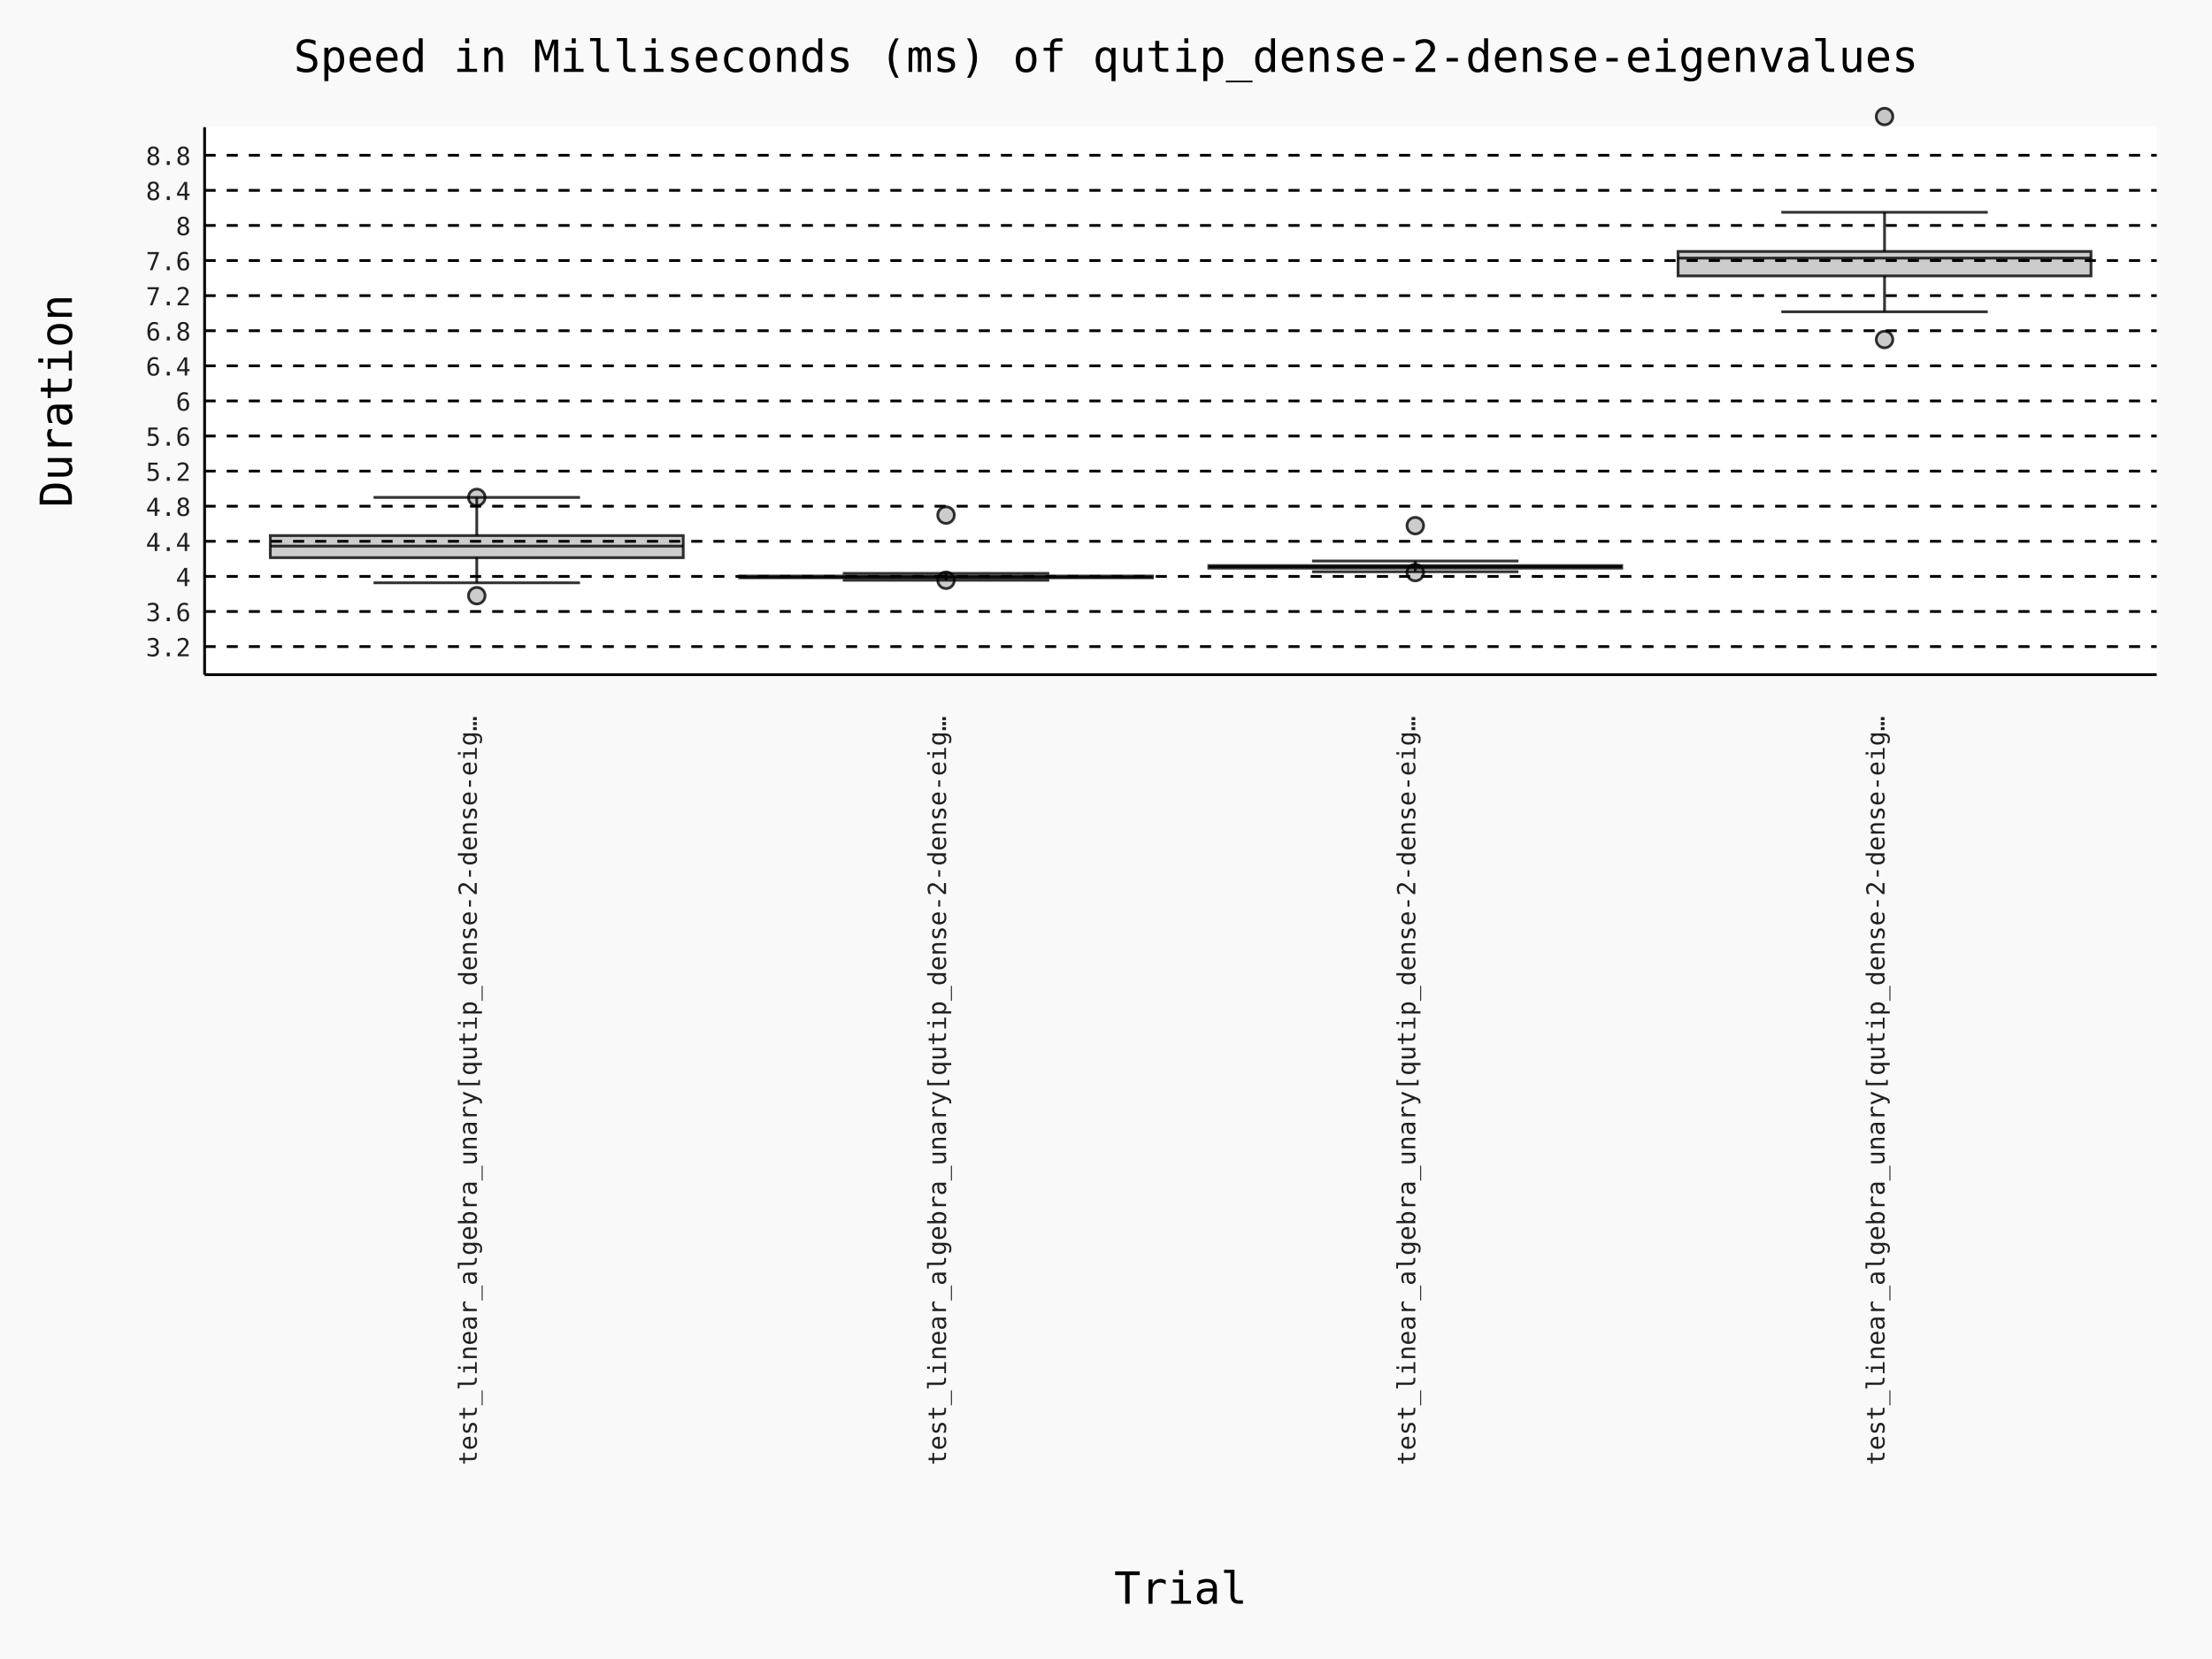
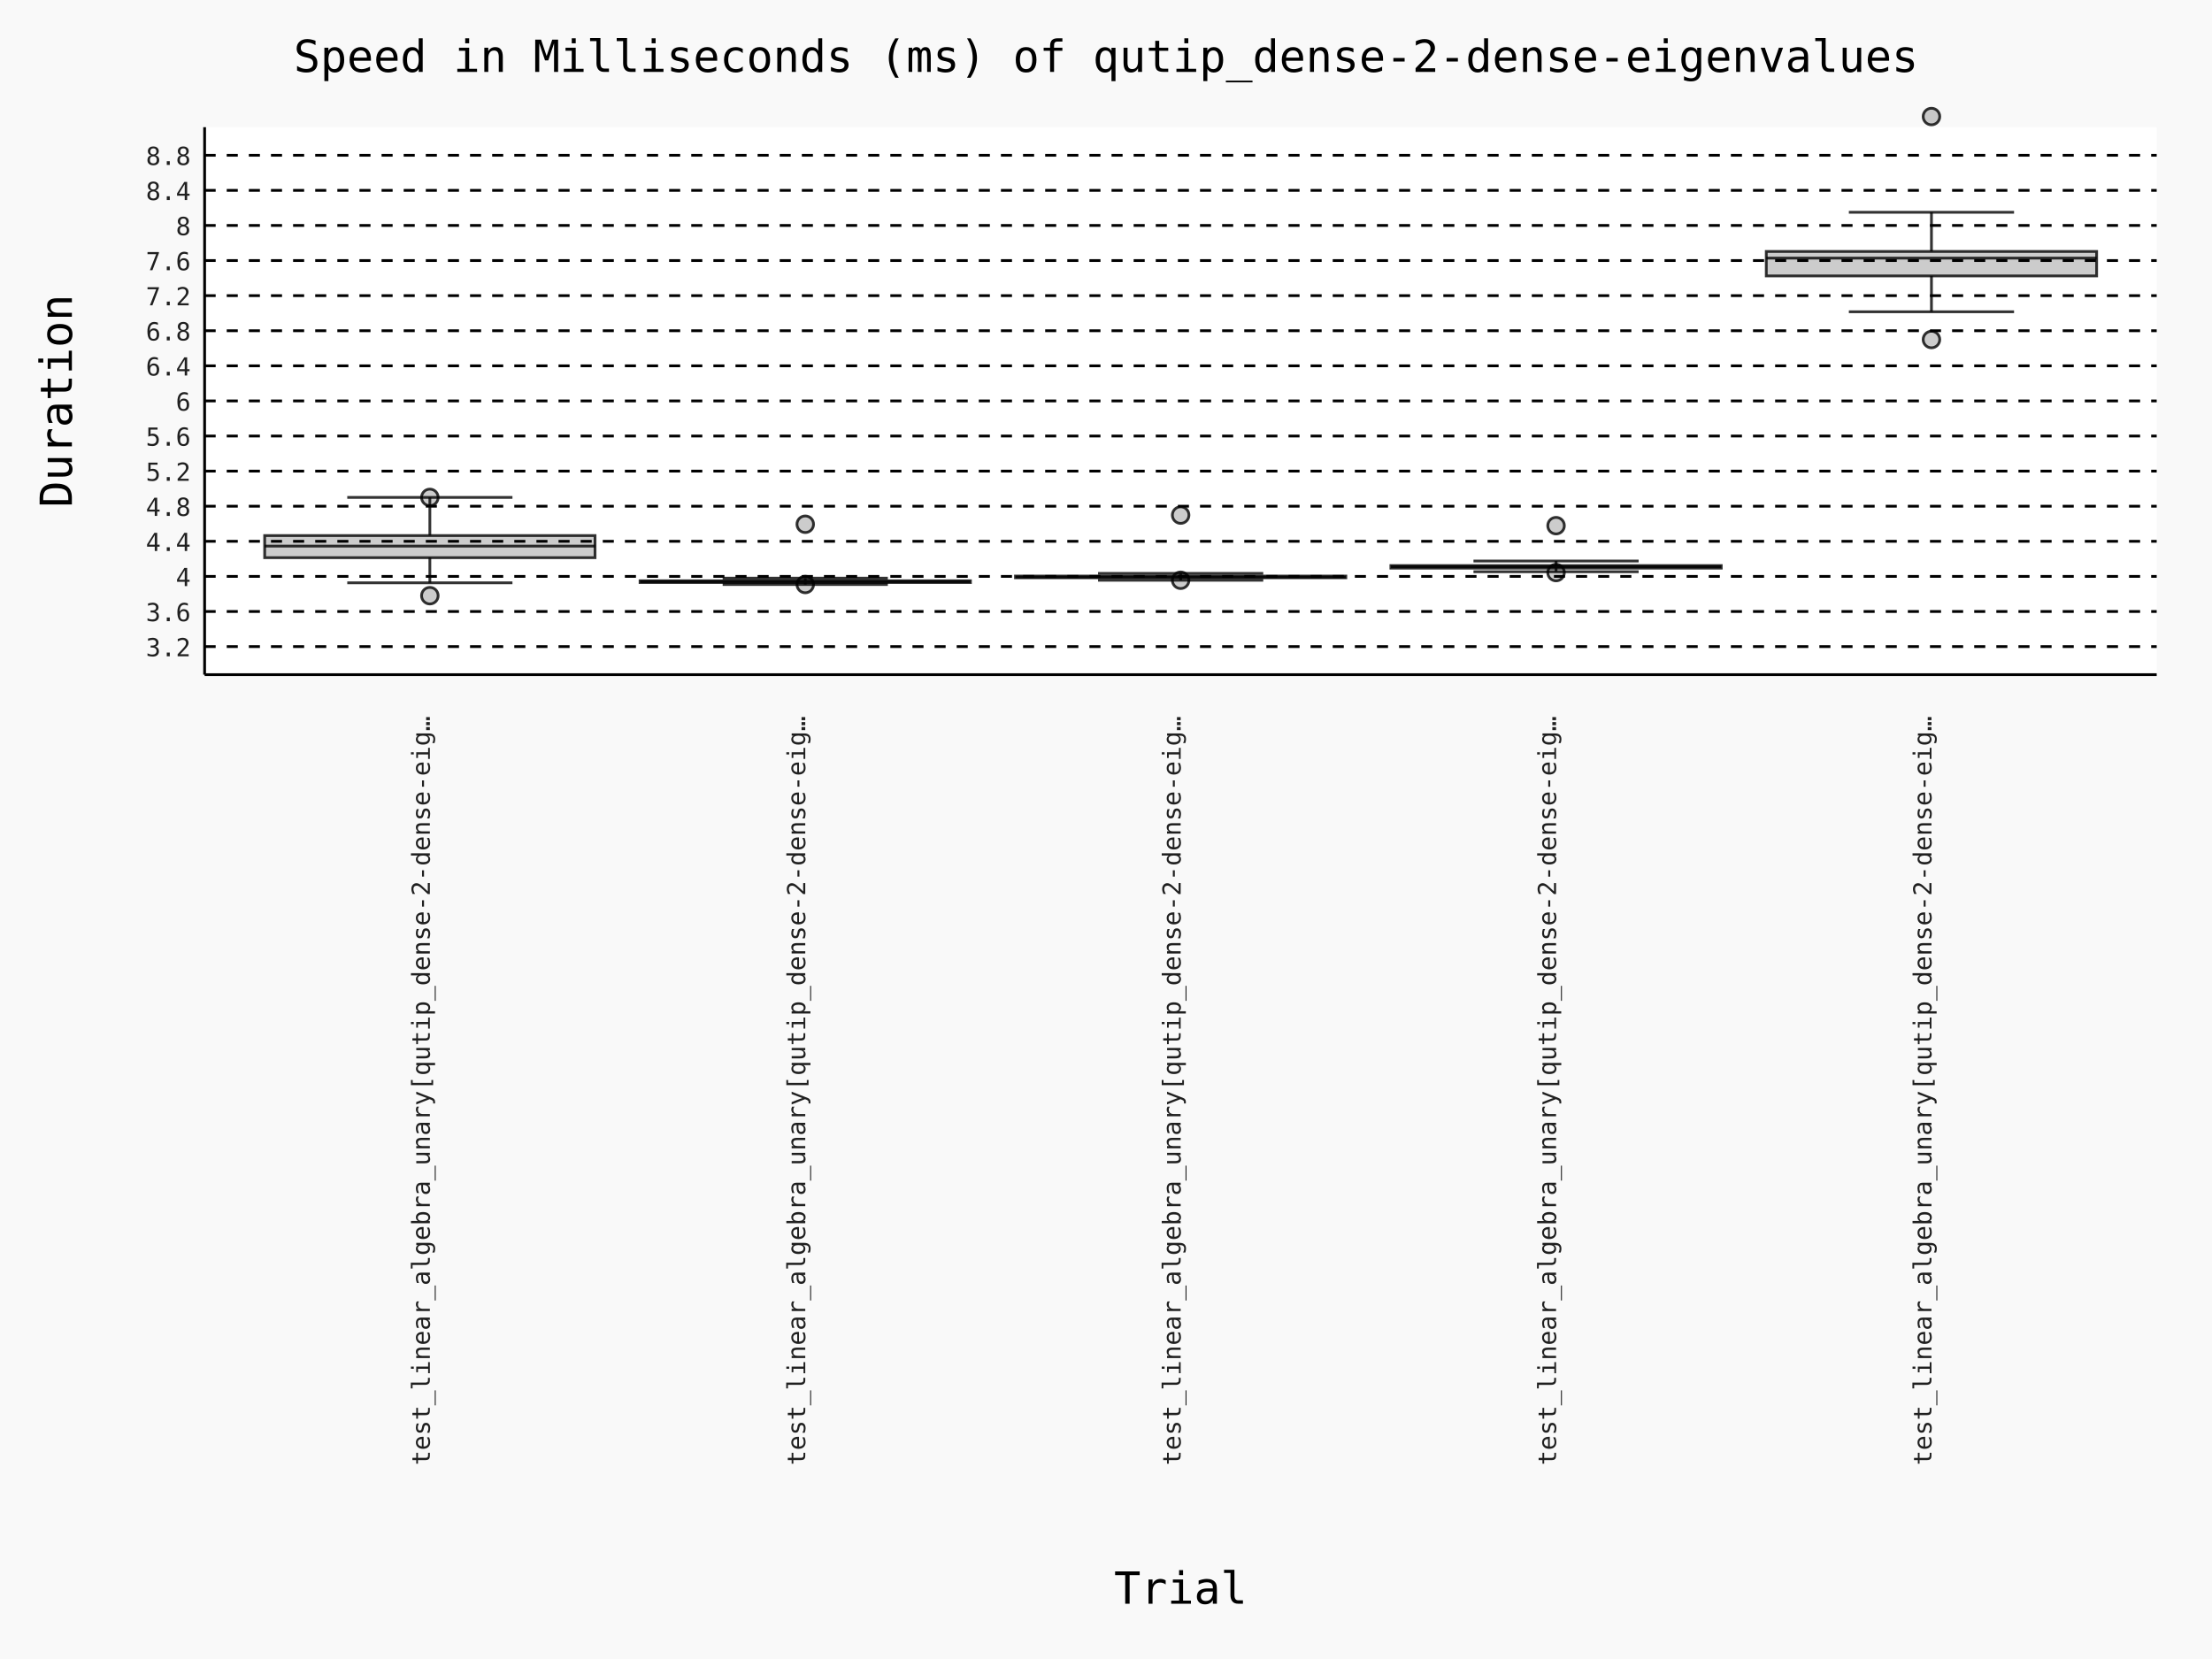
- <svg xmlns="http://www.w3.org/2000/svg" id="chart-3c07834a-27dc-42bd-bddd-ed8006086fdc" class="pygal-chart" viewBox="0 0 800 600">
+ <svg xmlns="http://www.w3.org/2000/svg" id="chart-a00bf936-f40b-4086-8f62-8a62607aaf84" class="pygal-chart" viewBox="0 0 800 600">
  <defs>
-     <style type="text/css">#chart-3c07834a-27dc-42bd-bddd-ed8006086fdc{-webkit-user-select:none;-webkit-font-smoothing:antialiased;font-family:Consolas,"Deja Vu Sans Mono","Bitstream Vera Sans Mono","Courier New",monospace}#chart-3c07834a-27dc-42bd-bddd-ed8006086fdc .title{font-family:Consolas,"Deja Vu Sans Mono","Bitstream Vera Sans Mono","Courier New",monospace;font-size:16px}#chart-3c07834a-27dc-42bd-bddd-ed8006086fdc .legends .legend text{font-family:Consolas,"Deja Vu Sans Mono","Bitstream Vera Sans Mono","Courier New",monospace;font-size:14px}#chart-3c07834a-27dc-42bd-bddd-ed8006086fdc .axis text{font-family:Consolas,"Deja Vu Sans Mono","Bitstream Vera Sans Mono","Courier New",monospace;font-size:10px}#chart-3c07834a-27dc-42bd-bddd-ed8006086fdc .axis text.major{font-family:Consolas,"Deja Vu Sans Mono","Bitstream Vera Sans Mono","Courier New",monospace;font-size:10px}#chart-3c07834a-27dc-42bd-bddd-ed8006086fdc .text-overlay text.value{font-family:Consolas,"Deja Vu Sans Mono","Bitstream Vera Sans Mono","Courier New",monospace;font-size:16px}#chart-3c07834a-27dc-42bd-bddd-ed8006086fdc .text-overlay text.label{font-family:Consolas,"Deja Vu Sans Mono","Bitstream Vera Sans Mono","Courier New",monospace;font-size:10px}#chart-3c07834a-27dc-42bd-bddd-ed8006086fdc .tooltip{font-family:Consolas,"Deja Vu Sans Mono","Bitstream Vera Sans Mono","Courier New",monospace;font-size:14px}#chart-3c07834a-27dc-42bd-bddd-ed8006086fdc text.no_data{font-family:Consolas,"Deja Vu Sans Mono","Bitstream Vera Sans Mono","Courier New",monospace;font-size:64px}
- #chart-3c07834a-27dc-42bd-bddd-ed8006086fdc{background-color:rgba(249,249,249,1)}#chart-3c07834a-27dc-42bd-bddd-ed8006086fdc path,#chart-3c07834a-27dc-42bd-bddd-ed8006086fdc line,#chart-3c07834a-27dc-42bd-bddd-ed8006086fdc rect,#chart-3c07834a-27dc-42bd-bddd-ed8006086fdc circle{-webkit-transition:150ms;-moz-transition:150ms;transition:150ms}#chart-3c07834a-27dc-42bd-bddd-ed8006086fdc .graph &gt; .background{fill:rgba(249,249,249,1)}#chart-3c07834a-27dc-42bd-bddd-ed8006086fdc .plot &gt; .background{fill:rgba(255,255,255,1)}#chart-3c07834a-27dc-42bd-bddd-ed8006086fdc .graph{fill:rgba(0,0,0,.87)}#chart-3c07834a-27dc-42bd-bddd-ed8006086fdc text.no_data{fill:rgba(0,0,0,1)}#chart-3c07834a-27dc-42bd-bddd-ed8006086fdc .title{fill:rgba(0,0,0,1)}#chart-3c07834a-27dc-42bd-bddd-ed8006086fdc .legends .legend text{fill:rgba(0,0,0,.87)}#chart-3c07834a-27dc-42bd-bddd-ed8006086fdc .legends .legend:hover text{fill:rgba(0,0,0,1)}#chart-3c07834a-27dc-42bd-bddd-ed8006086fdc .axis .line{stroke:rgba(0,0,0,1)}#chart-3c07834a-27dc-42bd-bddd-ed8006086fdc .axis .guide.line{stroke:rgba(0,0,0,.54)}#chart-3c07834a-27dc-42bd-bddd-ed8006086fdc .axis .major.line{stroke:rgba(0,0,0,.87)}#chart-3c07834a-27dc-42bd-bddd-ed8006086fdc .axis text.major{fill:rgba(0,0,0,1)}#chart-3c07834a-27dc-42bd-bddd-ed8006086fdc .axis.y .guides:hover .guide.line,#chart-3c07834a-27dc-42bd-bddd-ed8006086fdc .line-graph .axis.x .guides:hover .guide.line,#chart-3c07834a-27dc-42bd-bddd-ed8006086fdc .stackedline-graph .axis.x .guides:hover .guide.line,#chart-3c07834a-27dc-42bd-bddd-ed8006086fdc .xy-graph .axis.x .guides:hover .guide.line{stroke:rgba(0,0,0,1)}#chart-3c07834a-27dc-42bd-bddd-ed8006086fdc .axis .guides:hover text{fill:rgba(0,0,0,1)}#chart-3c07834a-27dc-42bd-bddd-ed8006086fdc .reactive{fill-opacity:.7;stroke-opacity:.8;stroke-width:1}#chart-3c07834a-27dc-42bd-bddd-ed8006086fdc .ci{stroke:rgba(0,0,0,.87)}#chart-3c07834a-27dc-42bd-bddd-ed8006086fdc .reactive.active,#chart-3c07834a-27dc-42bd-bddd-ed8006086fdc .active .reactive{fill-opacity:.8;stroke-opacity:.9;stroke-width:4}#chart-3c07834a-27dc-42bd-bddd-ed8006086fdc .ci .reactive.active{stroke-width:1.5}#chart-3c07834a-27dc-42bd-bddd-ed8006086fdc .series text{fill:rgba(0,0,0,1)}#chart-3c07834a-27dc-42bd-bddd-ed8006086fdc .tooltip rect{fill:rgba(255,255,255,1);stroke:rgba(0,0,0,1);-webkit-transition:opacity 150ms;-moz-transition:opacity 150ms;transition:opacity 150ms}#chart-3c07834a-27dc-42bd-bddd-ed8006086fdc .tooltip .label{fill:rgba(0,0,0,.87)}#chart-3c07834a-27dc-42bd-bddd-ed8006086fdc .tooltip .label{fill:rgba(0,0,0,.87)}#chart-3c07834a-27dc-42bd-bddd-ed8006086fdc .tooltip .legend{font-size:.8em;fill:rgba(0,0,0,.54)}#chart-3c07834a-27dc-42bd-bddd-ed8006086fdc .tooltip .x_label{font-size:.6em;fill:rgba(0,0,0,1)}#chart-3c07834a-27dc-42bd-bddd-ed8006086fdc .tooltip .xlink{font-size:.5em;text-decoration:underline}#chart-3c07834a-27dc-42bd-bddd-ed8006086fdc .tooltip .value{font-size:1.5em}#chart-3c07834a-27dc-42bd-bddd-ed8006086fdc .bound{font-size:.5em}#chart-3c07834a-27dc-42bd-bddd-ed8006086fdc .max-value{font-size:.75em;fill:rgba(0,0,0,.54)}#chart-3c07834a-27dc-42bd-bddd-ed8006086fdc .map-element{fill:rgba(255,255,255,1);stroke:rgba(0,0,0,.54) !important}#chart-3c07834a-27dc-42bd-bddd-ed8006086fdc .map-element .reactive{fill-opacity:inherit;stroke-opacity:inherit}#chart-3c07834a-27dc-42bd-bddd-ed8006086fdc .color-0,#chart-3c07834a-27dc-42bd-bddd-ed8006086fdc .color-0 a:visited{stroke:#000000;fill:#000000}#chart-3c07834a-27dc-42bd-bddd-ed8006086fdc .color-1,#chart-3c07834a-27dc-42bd-bddd-ed8006086fdc .color-1 a:visited{stroke:#000000;fill:#000000}#chart-3c07834a-27dc-42bd-bddd-ed8006086fdc .color-2,#chart-3c07834a-27dc-42bd-bddd-ed8006086fdc .color-2 a:visited{stroke:#000000;fill:#000000}#chart-3c07834a-27dc-42bd-bddd-ed8006086fdc .color-3,#chart-3c07834a-27dc-42bd-bddd-ed8006086fdc .color-3 a:visited{stroke:#000000;fill:#000000}#chart-3c07834a-27dc-42bd-bddd-ed8006086fdc .text-overlay .color-0 text{fill:white}#chart-3c07834a-27dc-42bd-bddd-ed8006086fdc .text-overlay .color-1 text{fill:white}#chart-3c07834a-27dc-42bd-bddd-ed8006086fdc .text-overlay .color-2 text{fill:white}#chart-3c07834a-27dc-42bd-bddd-ed8006086fdc .text-overlay .color-3 text{fill:white}
- #chart-3c07834a-27dc-42bd-bddd-ed8006086fdc text.no_data{text-anchor:middle}#chart-3c07834a-27dc-42bd-bddd-ed8006086fdc .guide.line{fill:none}#chart-3c07834a-27dc-42bd-bddd-ed8006086fdc .centered{text-anchor:middle}#chart-3c07834a-27dc-42bd-bddd-ed8006086fdc .title{text-anchor:middle}#chart-3c07834a-27dc-42bd-bddd-ed8006086fdc .legends .legend text{fill-opacity:1}#chart-3c07834a-27dc-42bd-bddd-ed8006086fdc .axis.x text{text-anchor:middle}#chart-3c07834a-27dc-42bd-bddd-ed8006086fdc .axis.x:not(.web) text[transform]{text-anchor:start}#chart-3c07834a-27dc-42bd-bddd-ed8006086fdc .axis.x:not(.web) text[transform].backwards{text-anchor:end}#chart-3c07834a-27dc-42bd-bddd-ed8006086fdc .axis.y text{text-anchor:end}#chart-3c07834a-27dc-42bd-bddd-ed8006086fdc .axis.y text[transform].backwards{text-anchor:start}#chart-3c07834a-27dc-42bd-bddd-ed8006086fdc .axis.y2 text{text-anchor:start}#chart-3c07834a-27dc-42bd-bddd-ed8006086fdc .axis.y2 text[transform].backwards{text-anchor:end}#chart-3c07834a-27dc-42bd-bddd-ed8006086fdc .axis .guide.line{stroke-dasharray:4,4;stroke:black}#chart-3c07834a-27dc-42bd-bddd-ed8006086fdc .axis .major.guide.line{stroke-dasharray:6,6;stroke:black}#chart-3c07834a-27dc-42bd-bddd-ed8006086fdc .horizontal .axis.y .guide.line,#chart-3c07834a-27dc-42bd-bddd-ed8006086fdc .horizontal .axis.y2 .guide.line,#chart-3c07834a-27dc-42bd-bddd-ed8006086fdc .vertical .axis.x .guide.line{opacity:0}#chart-3c07834a-27dc-42bd-bddd-ed8006086fdc .horizontal .axis.always_show .guide.line,#chart-3c07834a-27dc-42bd-bddd-ed8006086fdc .vertical .axis.always_show .guide.line{opacity:1 !important}#chart-3c07834a-27dc-42bd-bddd-ed8006086fdc .axis.y .guides:hover .guide.line,#chart-3c07834a-27dc-42bd-bddd-ed8006086fdc .axis.y2 .guides:hover .guide.line,#chart-3c07834a-27dc-42bd-bddd-ed8006086fdc .axis.x .guides:hover .guide.line{opacity:1}#chart-3c07834a-27dc-42bd-bddd-ed8006086fdc .axis .guides:hover text{opacity:1}#chart-3c07834a-27dc-42bd-bddd-ed8006086fdc .nofill{fill:none}#chart-3c07834a-27dc-42bd-bddd-ed8006086fdc .subtle-fill{fill-opacity:.2}#chart-3c07834a-27dc-42bd-bddd-ed8006086fdc .dot{stroke-width:1px;fill-opacity:1;stroke-opacity:1}#chart-3c07834a-27dc-42bd-bddd-ed8006086fdc .dot.active{stroke-width:5px}#chart-3c07834a-27dc-42bd-bddd-ed8006086fdc .dot.negative{fill:transparent}#chart-3c07834a-27dc-42bd-bddd-ed8006086fdc text,#chart-3c07834a-27dc-42bd-bddd-ed8006086fdc tspan{stroke:none !important}#chart-3c07834a-27dc-42bd-bddd-ed8006086fdc .series text.active{opacity:1}#chart-3c07834a-27dc-42bd-bddd-ed8006086fdc .tooltip rect{fill-opacity:.95;stroke-width:.5}#chart-3c07834a-27dc-42bd-bddd-ed8006086fdc .tooltip text{fill-opacity:1}#chart-3c07834a-27dc-42bd-bddd-ed8006086fdc .showable{visibility:hidden}#chart-3c07834a-27dc-42bd-bddd-ed8006086fdc .showable.shown{visibility:visible}#chart-3c07834a-27dc-42bd-bddd-ed8006086fdc .gauge-background{fill:rgba(229,229,229,1);stroke:none}#chart-3c07834a-27dc-42bd-bddd-ed8006086fdc .bg-lines{stroke:rgba(249,249,249,1);stroke-width:2px}
+     <style type="text/css">#chart-a00bf936-f40b-4086-8f62-8a62607aaf84{-webkit-user-select:none;-webkit-font-smoothing:antialiased;font-family:Consolas,"Deja Vu Sans Mono","Bitstream Vera Sans Mono","Courier New",monospace}#chart-a00bf936-f40b-4086-8f62-8a62607aaf84 .title{font-family:Consolas,"Deja Vu Sans Mono","Bitstream Vera Sans Mono","Courier New",monospace;font-size:16px}#chart-a00bf936-f40b-4086-8f62-8a62607aaf84 .legends .legend text{font-family:Consolas,"Deja Vu Sans Mono","Bitstream Vera Sans Mono","Courier New",monospace;font-size:14px}#chart-a00bf936-f40b-4086-8f62-8a62607aaf84 .axis text{font-family:Consolas,"Deja Vu Sans Mono","Bitstream Vera Sans Mono","Courier New",monospace;font-size:10px}#chart-a00bf936-f40b-4086-8f62-8a62607aaf84 .axis text.major{font-family:Consolas,"Deja Vu Sans Mono","Bitstream Vera Sans Mono","Courier New",monospace;font-size:10px}#chart-a00bf936-f40b-4086-8f62-8a62607aaf84 .text-overlay text.value{font-family:Consolas,"Deja Vu Sans Mono","Bitstream Vera Sans Mono","Courier New",monospace;font-size:16px}#chart-a00bf936-f40b-4086-8f62-8a62607aaf84 .text-overlay text.label{font-family:Consolas,"Deja Vu Sans Mono","Bitstream Vera Sans Mono","Courier New",monospace;font-size:10px}#chart-a00bf936-f40b-4086-8f62-8a62607aaf84 .tooltip{font-family:Consolas,"Deja Vu Sans Mono","Bitstream Vera Sans Mono","Courier New",monospace;font-size:14px}#chart-a00bf936-f40b-4086-8f62-8a62607aaf84 text.no_data{font-family:Consolas,"Deja Vu Sans Mono","Bitstream Vera Sans Mono","Courier New",monospace;font-size:64px}
+ #chart-a00bf936-f40b-4086-8f62-8a62607aaf84{background-color:rgba(249,249,249,1)}#chart-a00bf936-f40b-4086-8f62-8a62607aaf84 path,#chart-a00bf936-f40b-4086-8f62-8a62607aaf84 line,#chart-a00bf936-f40b-4086-8f62-8a62607aaf84 rect,#chart-a00bf936-f40b-4086-8f62-8a62607aaf84 circle{-webkit-transition:150ms;-moz-transition:150ms;transition:150ms}#chart-a00bf936-f40b-4086-8f62-8a62607aaf84 .graph &gt; .background{fill:rgba(249,249,249,1)}#chart-a00bf936-f40b-4086-8f62-8a62607aaf84 .plot &gt; .background{fill:rgba(255,255,255,1)}#chart-a00bf936-f40b-4086-8f62-8a62607aaf84 .graph{fill:rgba(0,0,0,.87)}#chart-a00bf936-f40b-4086-8f62-8a62607aaf84 text.no_data{fill:rgba(0,0,0,1)}#chart-a00bf936-f40b-4086-8f62-8a62607aaf84 .title{fill:rgba(0,0,0,1)}#chart-a00bf936-f40b-4086-8f62-8a62607aaf84 .legends .legend text{fill:rgba(0,0,0,.87)}#chart-a00bf936-f40b-4086-8f62-8a62607aaf84 .legends .legend:hover text{fill:rgba(0,0,0,1)}#chart-a00bf936-f40b-4086-8f62-8a62607aaf84 .axis .line{stroke:rgba(0,0,0,1)}#chart-a00bf936-f40b-4086-8f62-8a62607aaf84 .axis .guide.line{stroke:rgba(0,0,0,.54)}#chart-a00bf936-f40b-4086-8f62-8a62607aaf84 .axis .major.line{stroke:rgba(0,0,0,.87)}#chart-a00bf936-f40b-4086-8f62-8a62607aaf84 .axis text.major{fill:rgba(0,0,0,1)}#chart-a00bf936-f40b-4086-8f62-8a62607aaf84 .axis.y .guides:hover .guide.line,#chart-a00bf936-f40b-4086-8f62-8a62607aaf84 .line-graph .axis.x .guides:hover .guide.line,#chart-a00bf936-f40b-4086-8f62-8a62607aaf84 .stackedline-graph .axis.x .guides:hover .guide.line,#chart-a00bf936-f40b-4086-8f62-8a62607aaf84 .xy-graph .axis.x .guides:hover .guide.line{stroke:rgba(0,0,0,1)}#chart-a00bf936-f40b-4086-8f62-8a62607aaf84 .axis .guides:hover text{fill:rgba(0,0,0,1)}#chart-a00bf936-f40b-4086-8f62-8a62607aaf84 .reactive{fill-opacity:.7;stroke-opacity:.8;stroke-width:1}#chart-a00bf936-f40b-4086-8f62-8a62607aaf84 .ci{stroke:rgba(0,0,0,.87)}#chart-a00bf936-f40b-4086-8f62-8a62607aaf84 .reactive.active,#chart-a00bf936-f40b-4086-8f62-8a62607aaf84 .active .reactive{fill-opacity:.8;stroke-opacity:.9;stroke-width:4}#chart-a00bf936-f40b-4086-8f62-8a62607aaf84 .ci .reactive.active{stroke-width:1.5}#chart-a00bf936-f40b-4086-8f62-8a62607aaf84 .series text{fill:rgba(0,0,0,1)}#chart-a00bf936-f40b-4086-8f62-8a62607aaf84 .tooltip rect{fill:rgba(255,255,255,1);stroke:rgba(0,0,0,1);-webkit-transition:opacity 150ms;-moz-transition:opacity 150ms;transition:opacity 150ms}#chart-a00bf936-f40b-4086-8f62-8a62607aaf84 .tooltip .label{fill:rgba(0,0,0,.87)}#chart-a00bf936-f40b-4086-8f62-8a62607aaf84 .tooltip .label{fill:rgba(0,0,0,.87)}#chart-a00bf936-f40b-4086-8f62-8a62607aaf84 .tooltip .legend{font-size:.8em;fill:rgba(0,0,0,.54)}#chart-a00bf936-f40b-4086-8f62-8a62607aaf84 .tooltip .x_label{font-size:.6em;fill:rgba(0,0,0,1)}#chart-a00bf936-f40b-4086-8f62-8a62607aaf84 .tooltip .xlink{font-size:.5em;text-decoration:underline}#chart-a00bf936-f40b-4086-8f62-8a62607aaf84 .tooltip .value{font-size:1.5em}#chart-a00bf936-f40b-4086-8f62-8a62607aaf84 .bound{font-size:.5em}#chart-a00bf936-f40b-4086-8f62-8a62607aaf84 .max-value{font-size:.75em;fill:rgba(0,0,0,.54)}#chart-a00bf936-f40b-4086-8f62-8a62607aaf84 .map-element{fill:rgba(255,255,255,1);stroke:rgba(0,0,0,.54) !important}#chart-a00bf936-f40b-4086-8f62-8a62607aaf84 .map-element .reactive{fill-opacity:inherit;stroke-opacity:inherit}#chart-a00bf936-f40b-4086-8f62-8a62607aaf84 .color-0,#chart-a00bf936-f40b-4086-8f62-8a62607aaf84 .color-0 a:visited{stroke:#000000;fill:#000000}#chart-a00bf936-f40b-4086-8f62-8a62607aaf84 .color-1,#chart-a00bf936-f40b-4086-8f62-8a62607aaf84 .color-1 a:visited{stroke:#000000;fill:#000000}#chart-a00bf936-f40b-4086-8f62-8a62607aaf84 .color-2,#chart-a00bf936-f40b-4086-8f62-8a62607aaf84 .color-2 a:visited{stroke:#000000;fill:#000000}#chart-a00bf936-f40b-4086-8f62-8a62607aaf84 .color-3,#chart-a00bf936-f40b-4086-8f62-8a62607aaf84 .color-3 a:visited{stroke:#000000;fill:#000000}#chart-a00bf936-f40b-4086-8f62-8a62607aaf84 .color-4,#chart-a00bf936-f40b-4086-8f62-8a62607aaf84 .color-4 a:visited{stroke:#000000;fill:#000000}#chart-a00bf936-f40b-4086-8f62-8a62607aaf84 .text-overlay .color-0 text{fill:white}#chart-a00bf936-f40b-4086-8f62-8a62607aaf84 .text-overlay .color-1 text{fill:white}#chart-a00bf936-f40b-4086-8f62-8a62607aaf84 .text-overlay .color-2 text{fill:white}#chart-a00bf936-f40b-4086-8f62-8a62607aaf84 .text-overlay .color-3 text{fill:white}#chart-a00bf936-f40b-4086-8f62-8a62607aaf84 .text-overlay .color-4 text{fill:white}
+ #chart-a00bf936-f40b-4086-8f62-8a62607aaf84 text.no_data{text-anchor:middle}#chart-a00bf936-f40b-4086-8f62-8a62607aaf84 .guide.line{fill:none}#chart-a00bf936-f40b-4086-8f62-8a62607aaf84 .centered{text-anchor:middle}#chart-a00bf936-f40b-4086-8f62-8a62607aaf84 .title{text-anchor:middle}#chart-a00bf936-f40b-4086-8f62-8a62607aaf84 .legends .legend text{fill-opacity:1}#chart-a00bf936-f40b-4086-8f62-8a62607aaf84 .axis.x text{text-anchor:middle}#chart-a00bf936-f40b-4086-8f62-8a62607aaf84 .axis.x:not(.web) text[transform]{text-anchor:start}#chart-a00bf936-f40b-4086-8f62-8a62607aaf84 .axis.x:not(.web) text[transform].backwards{text-anchor:end}#chart-a00bf936-f40b-4086-8f62-8a62607aaf84 .axis.y text{text-anchor:end}#chart-a00bf936-f40b-4086-8f62-8a62607aaf84 .axis.y text[transform].backwards{text-anchor:start}#chart-a00bf936-f40b-4086-8f62-8a62607aaf84 .axis.y2 text{text-anchor:start}#chart-a00bf936-f40b-4086-8f62-8a62607aaf84 .axis.y2 text[transform].backwards{text-anchor:end}#chart-a00bf936-f40b-4086-8f62-8a62607aaf84 .axis .guide.line{stroke-dasharray:4,4;stroke:black}#chart-a00bf936-f40b-4086-8f62-8a62607aaf84 .axis .major.guide.line{stroke-dasharray:6,6;stroke:black}#chart-a00bf936-f40b-4086-8f62-8a62607aaf84 .horizontal .axis.y .guide.line,#chart-a00bf936-f40b-4086-8f62-8a62607aaf84 .horizontal .axis.y2 .guide.line,#chart-a00bf936-f40b-4086-8f62-8a62607aaf84 .vertical .axis.x .guide.line{opacity:0}#chart-a00bf936-f40b-4086-8f62-8a62607aaf84 .horizontal .axis.always_show .guide.line,#chart-a00bf936-f40b-4086-8f62-8a62607aaf84 .vertical .axis.always_show .guide.line{opacity:1 !important}#chart-a00bf936-f40b-4086-8f62-8a62607aaf84 .axis.y .guides:hover .guide.line,#chart-a00bf936-f40b-4086-8f62-8a62607aaf84 .axis.y2 .guides:hover .guide.line,#chart-a00bf936-f40b-4086-8f62-8a62607aaf84 .axis.x .guides:hover .guide.line{opacity:1}#chart-a00bf936-f40b-4086-8f62-8a62607aaf84 .axis .guides:hover text{opacity:1}#chart-a00bf936-f40b-4086-8f62-8a62607aaf84 .nofill{fill:none}#chart-a00bf936-f40b-4086-8f62-8a62607aaf84 .subtle-fill{fill-opacity:.2}#chart-a00bf936-f40b-4086-8f62-8a62607aaf84 .dot{stroke-width:1px;fill-opacity:1;stroke-opacity:1}#chart-a00bf936-f40b-4086-8f62-8a62607aaf84 .dot.active{stroke-width:5px}#chart-a00bf936-f40b-4086-8f62-8a62607aaf84 .dot.negative{fill:transparent}#chart-a00bf936-f40b-4086-8f62-8a62607aaf84 text,#chart-a00bf936-f40b-4086-8f62-8a62607aaf84 tspan{stroke:none !important}#chart-a00bf936-f40b-4086-8f62-8a62607aaf84 .series text.active{opacity:1}#chart-a00bf936-f40b-4086-8f62-8a62607aaf84 .tooltip rect{fill-opacity:.95;stroke-width:.5}#chart-a00bf936-f40b-4086-8f62-8a62607aaf84 .tooltip text{fill-opacity:1}#chart-a00bf936-f40b-4086-8f62-8a62607aaf84 .showable{visibility:hidden}#chart-a00bf936-f40b-4086-8f62-8a62607aaf84 .showable.shown{visibility:visible}#chart-a00bf936-f40b-4086-8f62-8a62607aaf84 .gauge-background{fill:rgba(229,229,229,1);stroke:none}#chart-a00bf936-f40b-4086-8f62-8a62607aaf84 .bg-lines{stroke:rgba(249,249,249,1);stroke-width:2px}
.tooltip .value{font-size:1em !important}.axis text{font-size:9px !important}</style>
  </defs>
  <g class="graph custombox-graph vertical">
    <rect x="0" y="0" width="800" height="600" class="background" />
    <g transform="translate(74, 46)" class="plot">
      <rect x="0" y="0" width="706.0" height="198.0" class="background" />
      <g class="axis y always_show">
        <path d="M0 198 h706" class="line" />
        <g class="guides">
          <path d="M0 187.846 h706" class="guide line" />
          <text x="-5" y="191.346" class="">3.2</text>
        </g>
        <g class="guides">
          <path d="M0 175.154 h706" class="guide line" />
          <text x="-5" y="178.654" class="">3.6</text>
        </g>
        <g class="guides">
          <path d="M0 162.462 h706" class="guide line" />
          <text x="-5" y="165.962" class="">4</text>
        </g>
        <g class="guides">
          <path d="M0 149.769 h706" class="guide line" />
          <text x="-5" y="153.269" class="">4.4</text>
        </g>
        <g class="guides">
          <path d="M0 137.077 h706" class="guide line" />
          <text x="-5" y="140.577" class="">4.8</text>
        </g>
        <g class="guides">
          <path d="M0 124.385 h706" class="guide line" />
          <text x="-5" y="127.885" class="">5.2</text>
        </g>
        <g class="guides">
          <path d="M0 111.692 h706" class="guide line" />
          <text x="-5" y="115.192" class="">5.6</text>
        </g>
        <g class="guides">
          <path d="M0 99 h706" class="guide line" />
          <text x="-5" y="102.5" class="">6</text>
        </g>
        <g class="guides">
          <path d="M0 86.308 h706" class="guide line" />
          <text x="-5" y="89.808" class="">6.4</text>
        </g>
        <g class="guides">
          <path d="M0 73.615 h706" class="guide line" />
          <text x="-5" y="77.115" class="">6.8</text>
        </g>
        <g class="guides">
          <path d="M0 60.923 h706" class="guide line" />
          <text x="-5" y="64.423" class="">7.2</text>
        </g>
        <g class="guides">
          <path d="M0 48.231 h706" class="guide line" />
          <text x="-5" y="51.731" class="">7.6</text>
        </g>
        <g class="guides">
          <path d="M0 35.538 h706" class="guide line" />
          <text x="-5" y="39.038" class="">8</text>
        </g>
        <g class="guides">
          <path d="M0 22.846 h706" class="guide line" />
          <text x="-5" y="26.346" class="">8.4</text>
        </g>
        <g class="guides">
          <path d="M0 10.154 h706" class="guide line" />
          <text x="-5" y="13.654" class="">8.8</text>
        </g>
      </g>
      <g class="axis x">
        <path d="M0 0 v198" class="line" />
        <g class="guides">
-           <path d="M98.433 0 v198" class="guide line" />
-           <text x="98.433" y="213.0" class="backwards" transform="rotate(270 98.43269 213)">test_linear_algebra_unary[qutip_dense-2-dense-eig…</text>
+           <path d="M81.462 0 v198" class="guide line" />
+           <text x="81.462" y="213.0" class="backwards" transform="rotate(270 81.46154 213)">test_linear_algebra_unary[qutip_dense-2-dense-eig…</text>
        </g>
        <g class="guides">
-           <path d="M268.144 0 v198" class="guide line" />
-           <text x="268.144" y="213.0" class="backwards" transform="rotate(270 268.1442 213)">test_linear_algebra_unary[qutip_dense-2-dense-eig…</text>
+           <path d="M217.231 0 v198" class="guide line" />
+           <text x="217.231" y="213.0" class="backwards" transform="rotate(270 217.2308 213)">test_linear_algebra_unary[qutip_dense-2-dense-eig…</text>
        </g>
        <g class="guides">
-           <path d="M437.856 0 v198" class="guide line" />
-           <text x="437.856" y="213.0" class="backwards" transform="rotate(270 437.8558 213)">test_linear_algebra_unary[qutip_dense-2-dense-eig…</text>
+           <path d="M353 0 v198" class="guide line" />
+           <text x="353.0" y="213.0" class="backwards" transform="rotate(270 353 213)">test_linear_algebra_unary[qutip_dense-2-dense-eig…</text>
        </g>
        <g class="guides">
-           <path d="M607.567 0 v198" class="guide line" />
-           <text x="607.567" y="213.0" class="backwards" transform="rotate(270 607.5673 213)">test_linear_algebra_unary[qutip_dense-2-dense-eig…</text>
+           <path d="M488.769 0 v198" class="guide line" />
+           <text x="488.769" y="213.0" class="backwards" transform="rotate(270 488.7692 213)">test_linear_algebra_unary[qutip_dense-2-dense-eig…</text>
+         </g>
+         <g class="guides">
+           <path d="M624.538 0 v198" class="guide line" />
+           <text x="624.538" y="213.0" class="backwards" transform="rotate(270 624.5385 213)">test_linear_algebra_unary[qutip_dense-2-dense-eig…</text>
        </g>
      </g>
      <g class="series serie-0 color-0">
        <g class="boxes">
          <g class="box">
-             <path stroke-width="3" d="M61.096 164.78 L135.769 164.78" class="reactive tooltip-trigger" />
-             <path stroke-width="3" d="M23.76 151.503 L173.106 151.503" class="reactive tooltip-trigger" />
-             <path stroke-width="3" d="M61.096 133.895 L135.769 133.895" class="reactive tooltip-trigger" />
-             <path stroke-width="2" d="M98.433 164.78 L98.433 155.692" class="reactive tooltip-trigger" />
-             <path stroke-width="2" d="M98.433 133.895 L98.433 147.695" class="reactive tooltip-trigger" />
-             <rect x="23.76" y="147.695" height="7.997" width="149.346" class="subtle-fill reactive tooltip-trigger" />
-             <circle cx="98.433" cy="169.438" r="3" class="subtle-fill reactive tooltip-trigger" />
-             <circle cx="98.433" cy="133.895" r="3" class="subtle-fill reactive tooltip-trigger" />
+             <path stroke-width="3" d="M51.592 164.78 L111.331 164.78" class="reactive tooltip-trigger" />
+             <path stroke-width="3" d="M21.723 151.503 L141.2 151.503" class="reactive tooltip-trigger" />
+             <path stroke-width="3" d="M51.592 133.895 L111.331 133.895" class="reactive tooltip-trigger" />
+             <path stroke-width="2" d="M81.462 164.78 L81.462 155.692" class="reactive tooltip-trigger" />
+             <path stroke-width="2" d="M81.462 133.895 L81.462 147.695" class="reactive tooltip-trigger" />
+             <rect x="21.723" y="147.695" height="7.997" width="119.477" class="subtle-fill reactive tooltip-trigger" />
+             <circle cx="81.462" cy="169.438" r="3" class="subtle-fill reactive tooltip-trigger" />
+             <circle cx="81.462" cy="133.895" r="3" class="subtle-fill reactive tooltip-trigger" />
          </g>
        </g>
      </g>
      <g class="series serie-1 color-1">
        <g class="boxes">
          <g class="box">
-             <path stroke-width="3" d="M230.808 163.858 L305.481 163.858" class="reactive tooltip-trigger" />
-             <path stroke-width="3" d="M193.471 162.69 L342.817 162.69" class="reactive tooltip-trigger" />
-             <path stroke-width="3" d="M230.808 161.377 L305.481 161.377" class="reactive tooltip-trigger" />
-             <path stroke-width="2" d="M268.144 163.858 L268.144 162.958" class="reactive tooltip-trigger" />
-             <path stroke-width="2" d="M268.144 161.377 L268.144 162.339" class="reactive tooltip-trigger" />
-             <rect x="193.471" y="162.339" height="0.619" width="149.346" class="subtle-fill reactive tooltip-trigger" />
-             <circle cx="268.144" cy="163.858" r="3" class="subtle-fill reactive tooltip-trigger" />
-             <circle cx="268.144" cy="140.288" r="3" class="subtle-fill reactive tooltip-trigger" />
+             <path stroke-width="3" d="M187.362 165.393 L247.1 165.393" class="reactive tooltip-trigger" />
+             <path stroke-width="3" d="M157.492 164.358 L276.969 164.358" class="reactive tooltip-trigger" />
+             <path stroke-width="3" d="M187.362 163.092 L247.1 163.092" class="reactive tooltip-trigger" />
+             <path stroke-width="2" d="M217.231 165.393 L217.231 164.68" class="reactive tooltip-trigger" />
+             <path stroke-width="2" d="M217.231 163.092 L217.231 164.05" class="reactive tooltip-trigger" />
+             <rect x="157.492" y="164.05" height="0.631" width="119.477" class="subtle-fill reactive tooltip-trigger" />
+             <circle cx="217.231" cy="165.393" r="3" class="subtle-fill reactive tooltip-trigger" />
+             <circle cx="217.231" cy="143.6" r="3" class="subtle-fill reactive tooltip-trigger" />
          </g>
        </g>
      </g>
      <g class="series serie-2 color-2">
        <g class="boxes">
          <g class="box">
-             <path stroke-width="3" d="M400.519 160.778 L475.192 160.778" class="reactive tooltip-trigger" />
-             <path stroke-width="3" d="M363.183 158.953 L512.529 158.953" class="reactive tooltip-trigger" />
-             <path stroke-width="3" d="M400.519 156.9 L475.192 156.9" class="reactive tooltip-trigger" />
-             <path stroke-width="2" d="M437.856 160.778 L437.856 159.477" class="reactive tooltip-trigger" />
-             <path stroke-width="2" d="M437.856 156.9 L437.856 158.547" class="reactive tooltip-trigger" />
-             <rect x="363.183" y="158.547" height="0.93" width="149.346" class="subtle-fill reactive tooltip-trigger" />
-             <circle cx="437.856" cy="161.076" r="3" class="subtle-fill reactive tooltip-trigger" />
-             <circle cx="437.856" cy="144.113" r="3" class="subtle-fill reactive tooltip-trigger" />
+             <path stroke-width="3" d="M323.131 163.858 L382.869 163.858" class="reactive tooltip-trigger" />
+             <path stroke-width="3" d="M293.262 162.69 L412.738 162.69" class="reactive tooltip-trigger" />
+             <path stroke-width="3" d="M323.131 161.377 L382.869 161.377" class="reactive tooltip-trigger" />
+             <path stroke-width="2" d="M353 163.858 L353 162.958" class="reactive tooltip-trigger" />
+             <path stroke-width="2" d="M353 161.377 L353 162.339" class="reactive tooltip-trigger" />
+             <rect x="293.262" y="162.339" height="0.619" width="119.477" class="subtle-fill reactive tooltip-trigger" />
+             <circle cx="353.0" cy="163.858" r="3" class="subtle-fill reactive tooltip-trigger" />
+             <circle cx="353.0" cy="140.288" r="3" class="subtle-fill reactive tooltip-trigger" />
          </g>
        </g>
      </g>
      <g class="series serie-3 color-3">
        <g class="boxes">
          <g class="box">
-             <path stroke-width="3" d="M570.231 66.758 L644.904 66.758" class="reactive tooltip-trigger" />
-             <path stroke-width="3" d="M532.894 47.35 L682.24 47.35" class="reactive tooltip-trigger" />
-             <path stroke-width="3" d="M570.231 30.773 L644.904 30.773" class="reactive tooltip-trigger" />
-             <path stroke-width="2" d="M607.567 66.758 L607.567 53.793" class="reactive tooltip-trigger" />
-             <path stroke-width="2" d="M607.567 30.773 L607.567 44.944" class="reactive tooltip-trigger" />
-             <rect x="532.894" y="44.944" height="8.85" width="149.346" class="subtle-fill reactive tooltip-trigger" />
-             <circle cx="607.567" cy="76.795" r="3" class="subtle-fill reactive tooltip-trigger" />
-             <circle cx="607.567" cy="-3.852" r="3" class="subtle-fill reactive tooltip-trigger" />
+             <path stroke-width="3" d="M458.9 160.778 L518.638 160.778" class="reactive tooltip-trigger" />
+             <path stroke-width="3" d="M429.031 158.953 L548.508 158.953" class="reactive tooltip-trigger" />
+             <path stroke-width="3" d="M458.9 156.9 L518.638 156.9" class="reactive tooltip-trigger" />
+             <path stroke-width="2" d="M488.769 160.778 L488.769 159.477" class="reactive tooltip-trigger" />
+             <path stroke-width="2" d="M488.769 156.9 L488.769 158.547" class="reactive tooltip-trigger" />
+             <rect x="429.031" y="158.547" height="0.93" width="119.477" class="subtle-fill reactive tooltip-trigger" />
+             <circle cx="488.769" cy="161.076" r="3" class="subtle-fill reactive tooltip-trigger" />
+             <circle cx="488.769" cy="144.113" r="3" class="subtle-fill reactive tooltip-trigger" />
+           </g>
+         </g>
+       </g>
+       <g class="series serie-4 color-4">
+         <g class="boxes">
+           <g class="box">
+             <path stroke-width="3" d="M594.669 66.758 L654.408 66.758" class="reactive tooltip-trigger" />
+             <path stroke-width="3" d="M564.8 47.35 L684.277 47.35" class="reactive tooltip-trigger" />
+             <path stroke-width="3" d="M594.669 30.773 L654.408 30.773" class="reactive tooltip-trigger" />
+             <path stroke-width="2" d="M624.538 66.758 L624.538 53.793" class="reactive tooltip-trigger" />
+             <path stroke-width="2" d="M624.538 30.773 L624.538 44.944" class="reactive tooltip-trigger" />
+             <rect x="564.8" y="44.944" height="8.85" width="119.477" class="subtle-fill reactive tooltip-trigger" />
+             <circle cx="624.538" cy="76.795" r="3" class="subtle-fill reactive tooltip-trigger" />
+             <circle cx="624.538" cy="-3.852" r="3" class="subtle-fill reactive tooltip-trigger" />
          </g>
        </g>
      </g>
    </g>
    <g class="titles">
      <text x="400.0" y="26" class="title plot_title">Speed in Milliseconds (ms) of qutip_dense-2-dense-eigenvalues</text>
      <text x="427.0" y="580.0" class="title">Trial</text>
      <text x="0" y="171.0" class="title" transform="rotate(-90 0 145)">Duration</text>
    </g>
    <g transform="translate(74, 46)" class="plot overlay">
      <g class="series serie-0 color-0" />
      <g class="series serie-1 color-1" />
      <g class="series serie-2 color-2" />
      <g class="series serie-3 color-3" />
+       <g class="series serie-4 color-4" />
    </g>
    <g transform="translate(74, 46)" class="plot text-overlay">
      <g class="series serie-0 color-0" />
      <g class="series serie-1 color-1" />
      <g class="series serie-2 color-2" />
      <g class="series serie-3 color-3" />
+       <g class="series serie-4 color-4" />
    </g>
    <g transform="translate(74, 46)" class="plot tooltip-overlay">
      <g transform="translate(0 0)" style="opacity: 0" class="tooltip">
        <rect rx="0" ry="0" width="0" height="0" class="tooltip-box" />
        <g class="text" />
      </g>
    </g>
  </g>
</svg>
